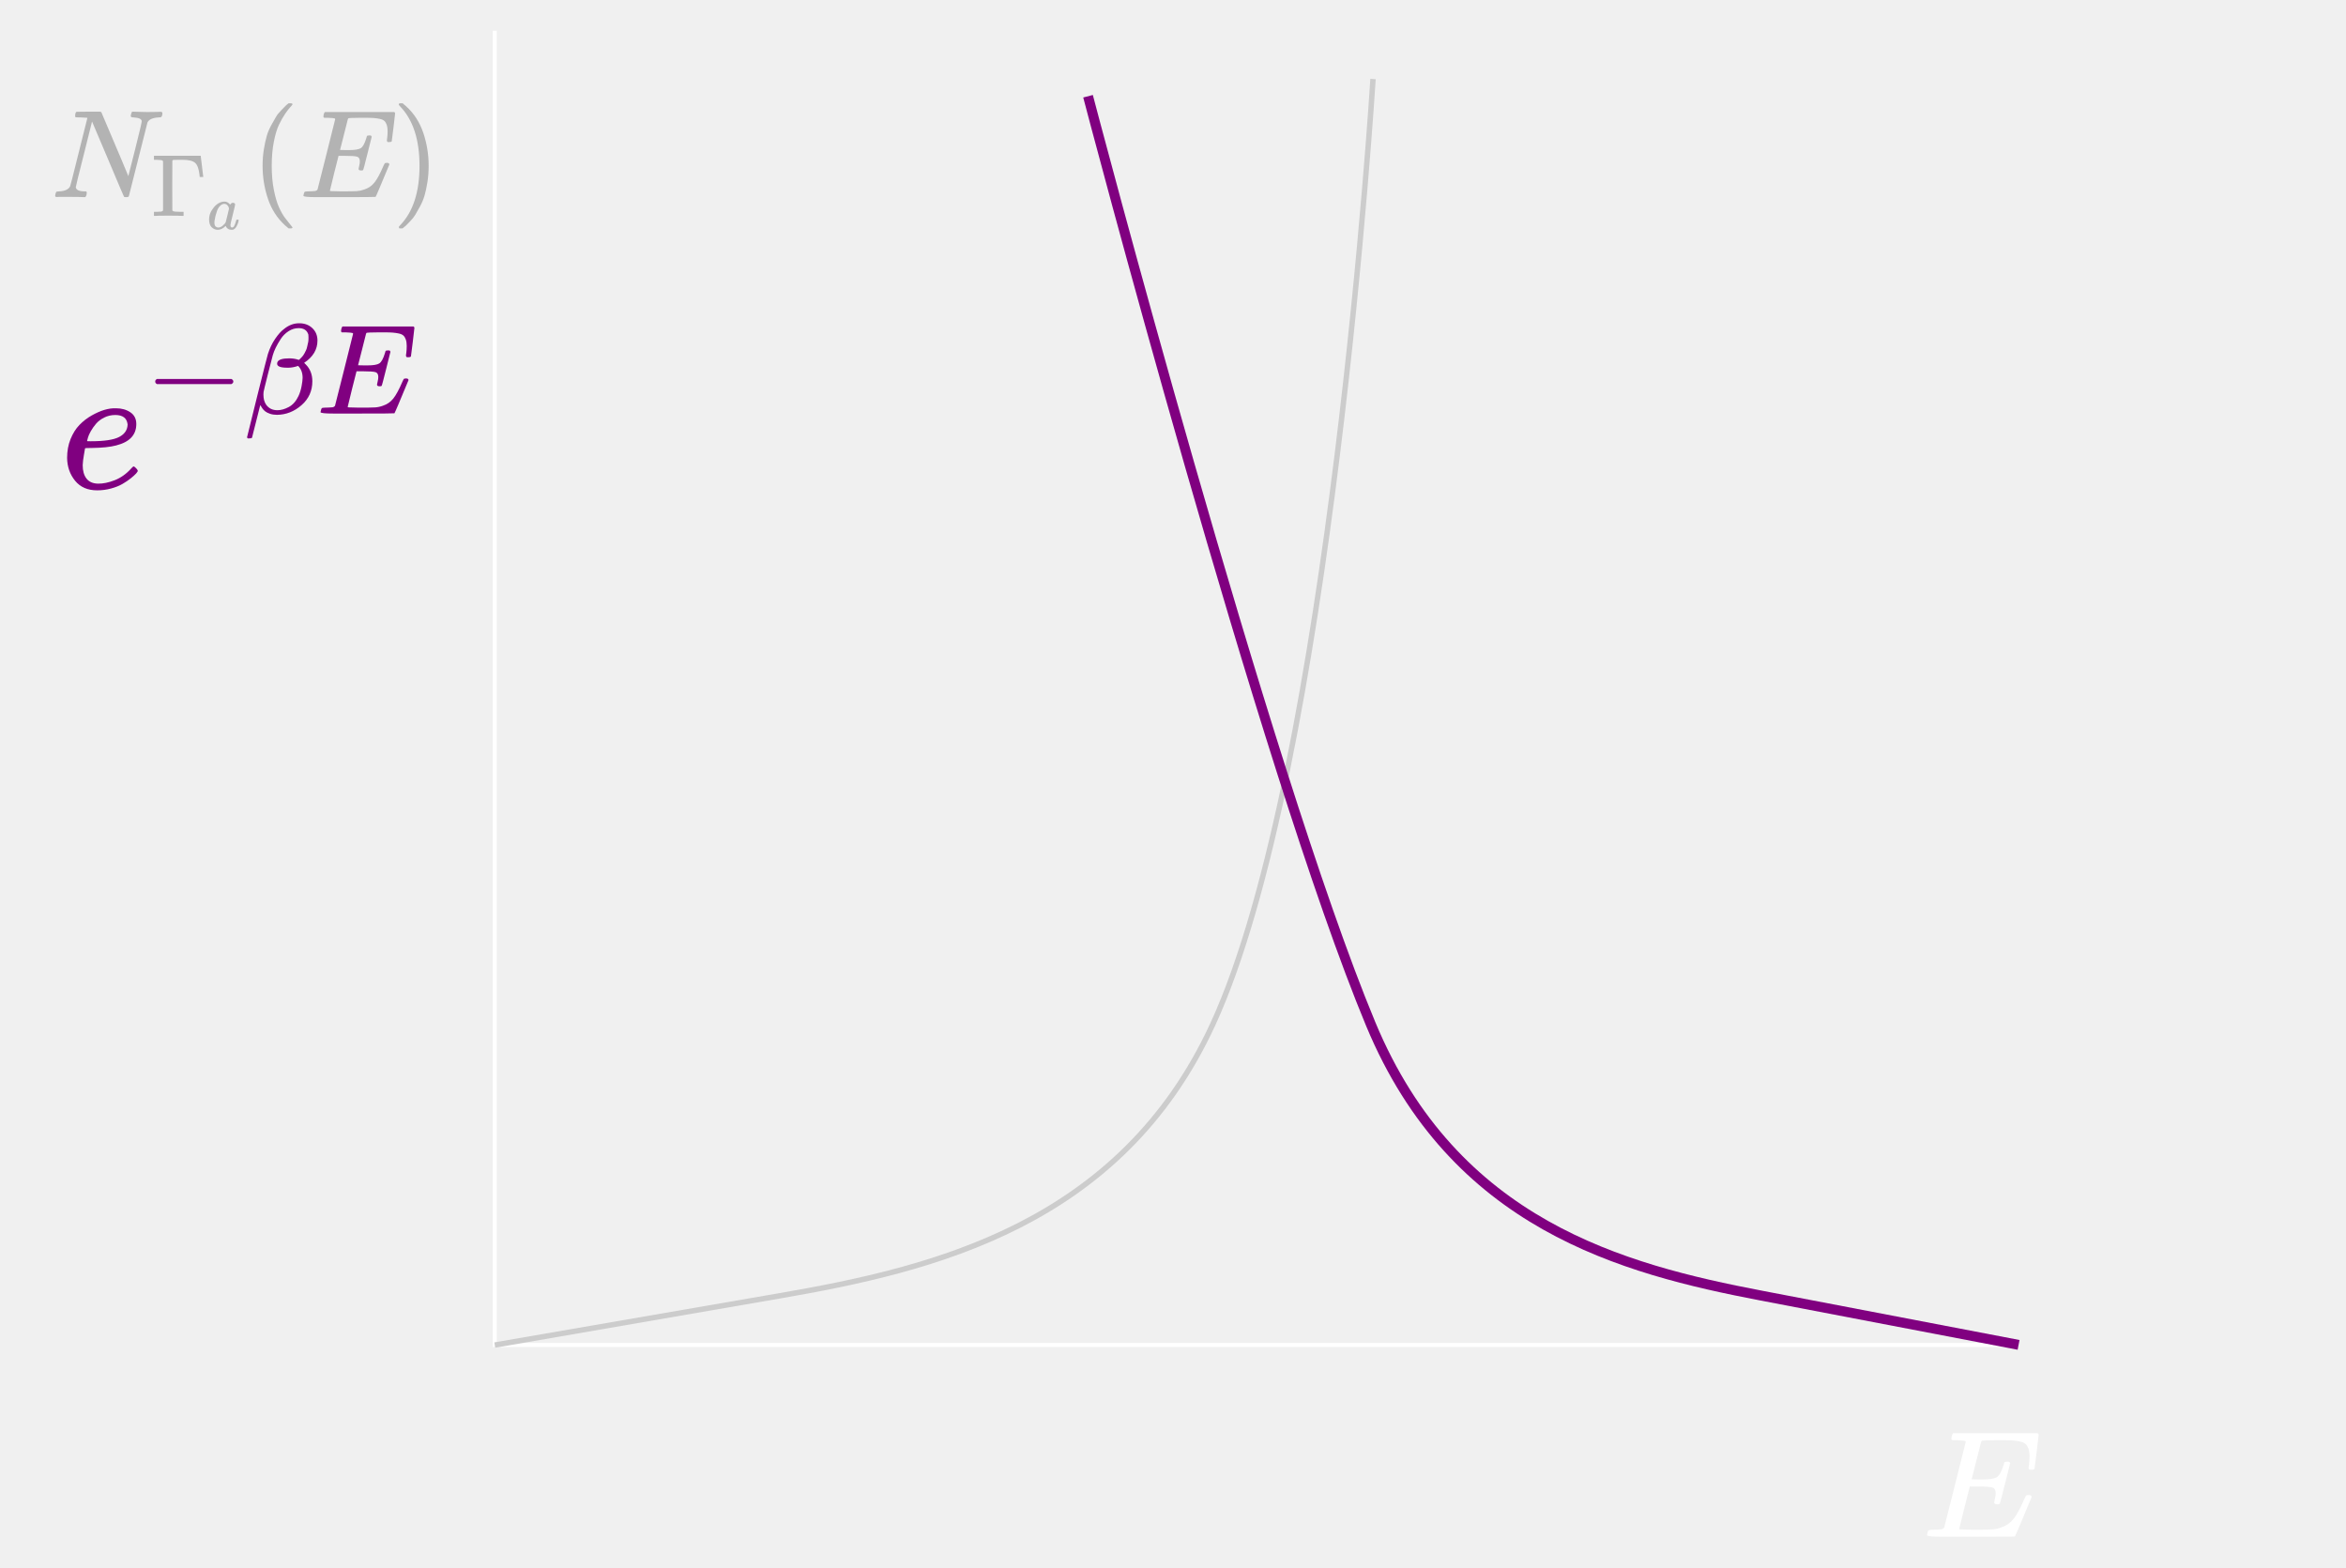
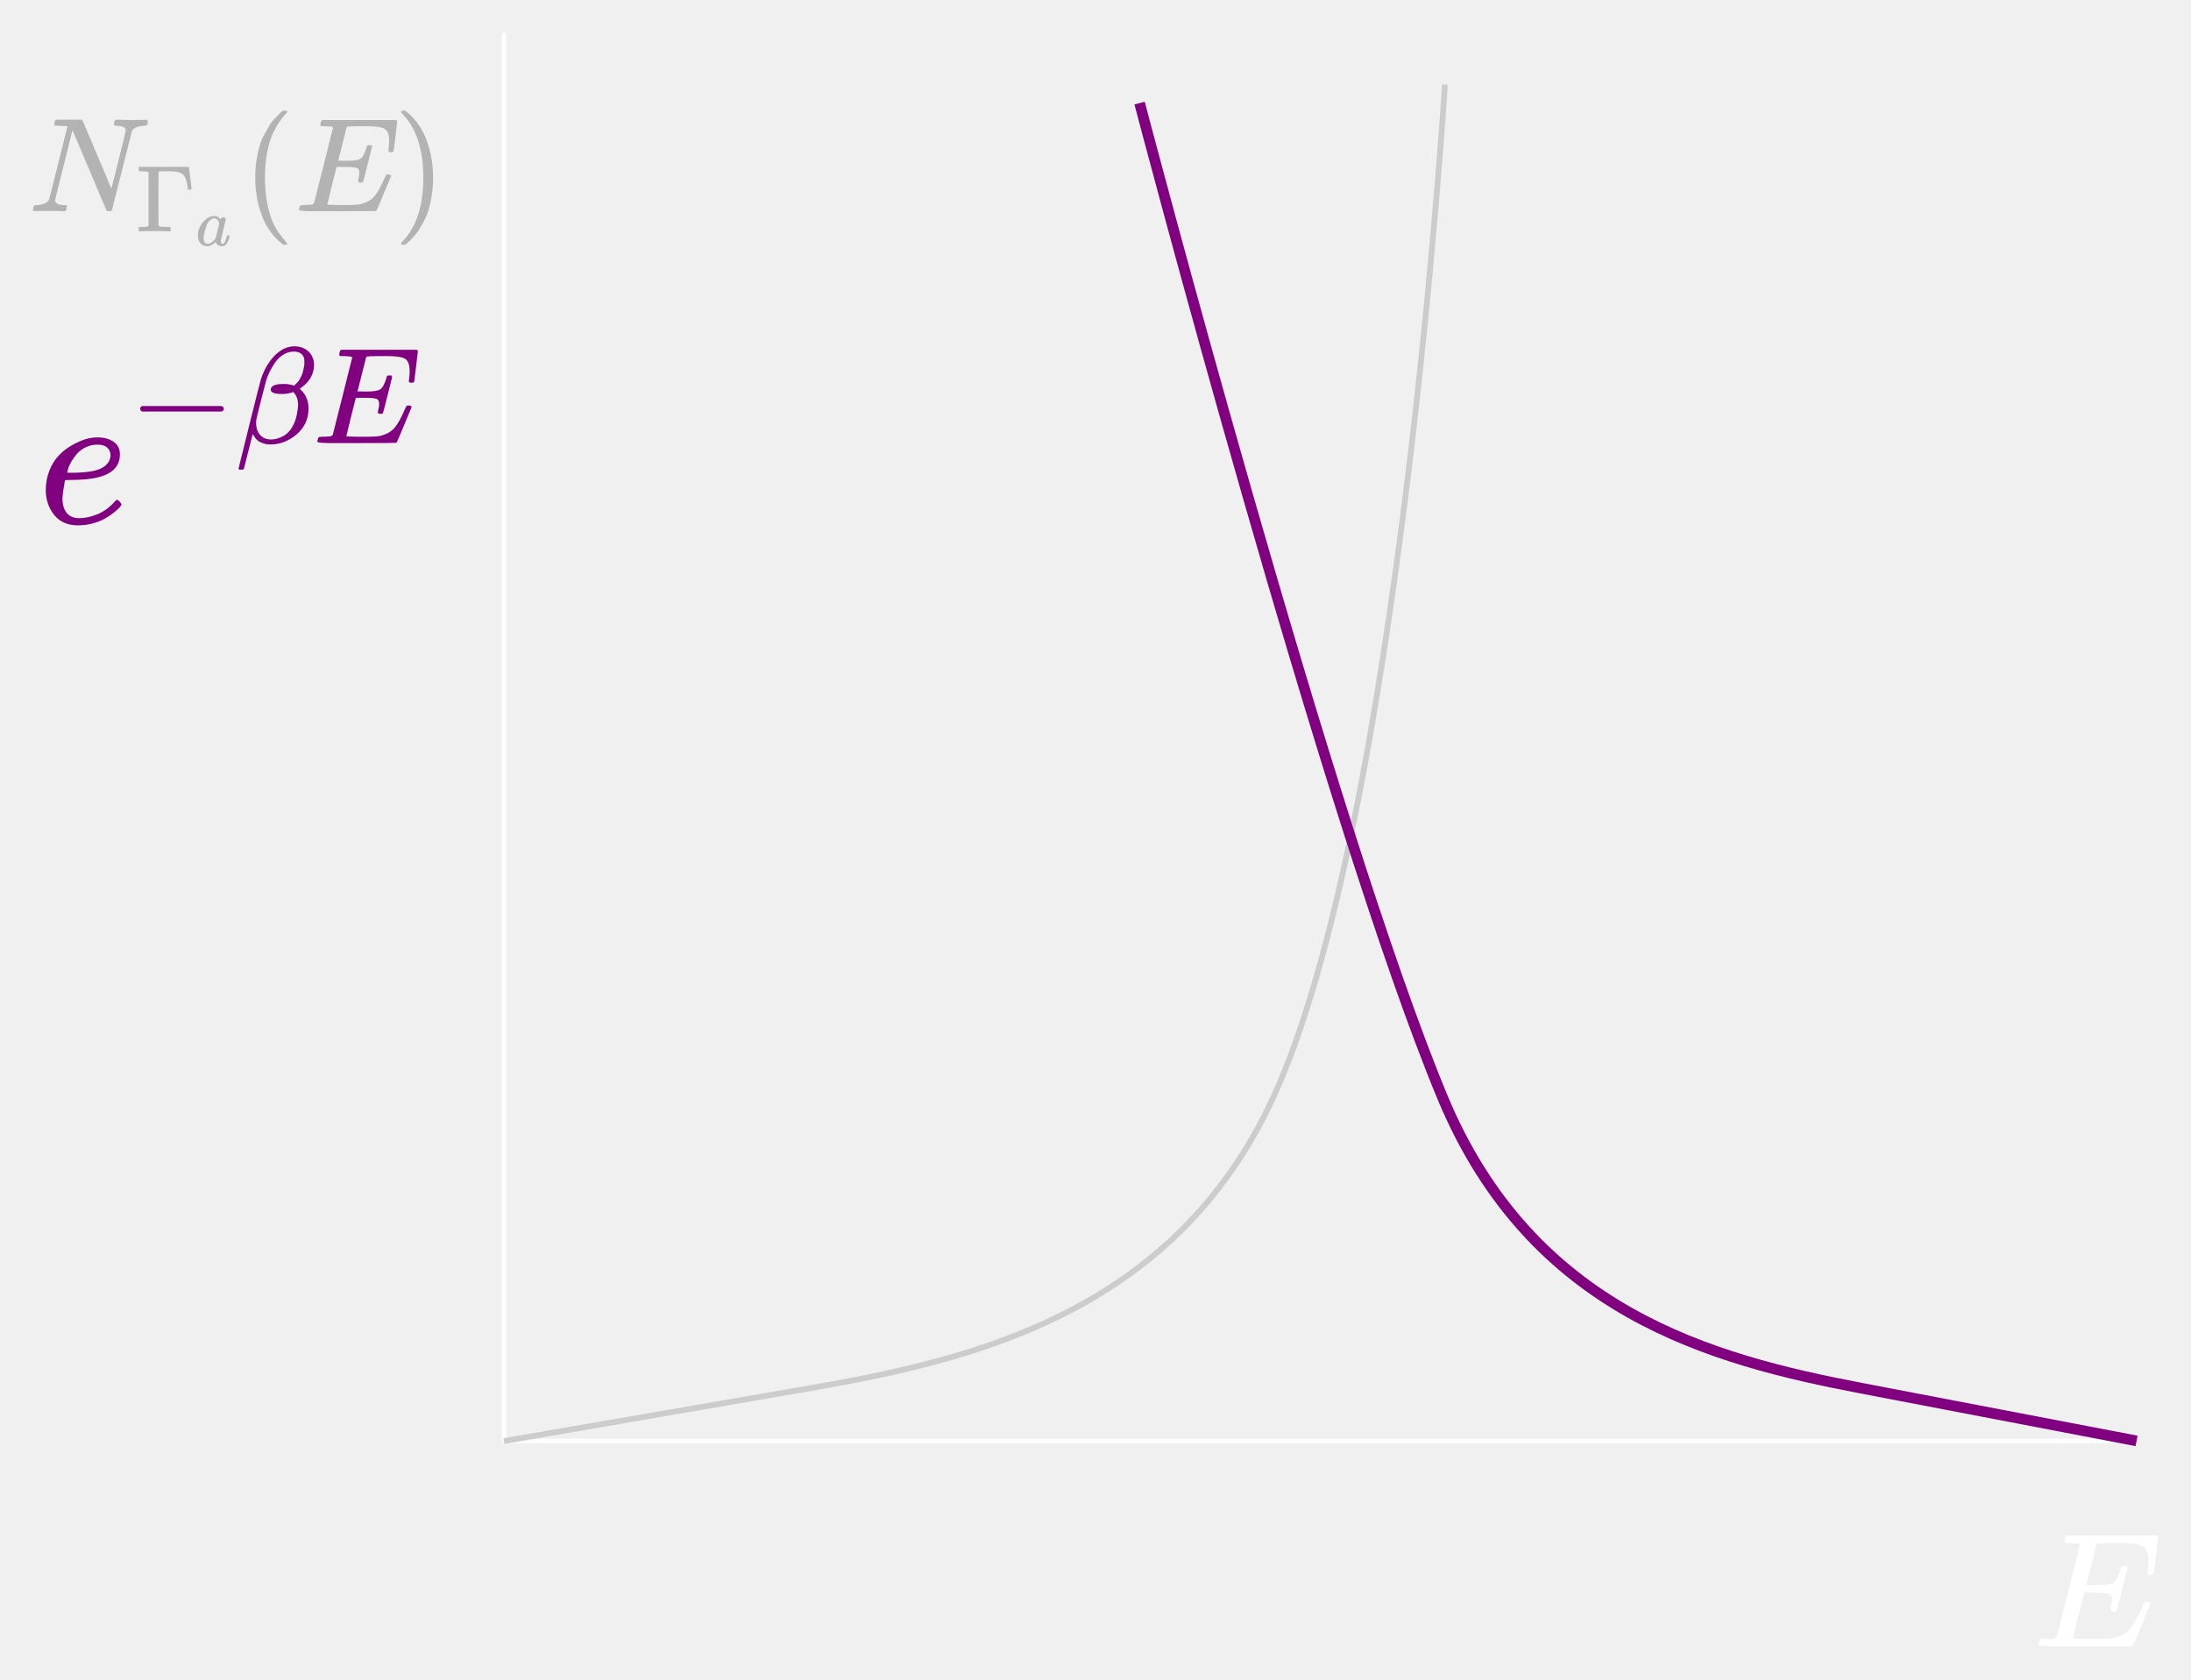
- <svg xmlns="http://www.w3.org/2000/svg" xmlns:xlink="http://www.w3.org/1999/xlink" id="svg8" version="1.1" viewBox="0 0 152.662 102.006" height="102.006mm" width="152.662mm">
+ <svg xmlns="http://www.w3.org/2000/svg" xmlns:xlink="http://www.w3.org/1999/xlink" width="133.074mm" height="102.006mm" viewBox="0 0 133.074 102.006" version="1.1" id="svg8">
  <defs id="defs2">
-     <path id="MJX-17-TEX-I-4E" d="m 234,637 q -3,0 -8,0 -25,0 -30,1 -5,1 -5,11 0,27 11,33 2,1 97,1 77,0 88,0 11,0 14,-6 211,-496 215,-509 l 54,213 q 53,211 53,225 0,27 -64,31 -24,0 -24,11 0,2 2,12 4,16 6,19 2,3 10,4 3,0 31,-1 28,-1 83,-2 50,0 76,1 26,1 30,1 15,0 15,-10 0,-22 -8,-30 -2,-5 -22,-5 -71,-4 -89,-40 L 620,7 Q 618,0 599,0 585,0 582,2 579,5 453,305 L 326,604 261,344 Q 196,88 196,79 201,46 268,46 h 10 q 6,-5 6,-8 0,-3 -2,-19 Q 278,6 272,0 H 259 Q 228,2 151,2 123,2 100,2 77,2 63,2 49,2 46,1 31,1 31,10 q 0,4 3,16 3,12 5,14 2,6 23,6 68,3 88,39 4,6 71,277 l 68,272 q -2,1 -55,3 z" />
-     <path id="MJX-17-TEX-N-393" d="m 128,619 q -7,7 -11,9 -4,2 -16,3 -12,1 -43,3 H 25 v 46 h 529 v -4 q 2,-6 14,-116 12,-110 14,-116 v -4 h -40 v 4 q 0,1 -4,34 -4,33 -15,67 -11,34 -31,53 -38,36 -143,36 h -15 q -70,0 -85,-1 -15,-1 -16,-12 -1,-3 -1,-282 l 1,-278 q 7,-7 12,-9 5,-2 25,-4 20,-2 63,-2 h 27 V 0 H 348 Q 324,3 182,3 51,3 36,0 H 25 v 46 h 33 q 42,1 51,3 9,2 19,12 z" />
-     <path id="MJX-17-TEX-I-61" d="m 33,157 q 0,101 76,192 76,91 171,92 51,0 90,-49 16,30 46,30 13,0 23,-8 10,-8 10,-20 0,-13 -37,-160 -37,-147 -38,-166 0,-25 7,-33 7,-8 21,-9 9,1 20,9 21,20 41,96 6,20 10,21 2,1 10,1 h 4 q 19,0 19,-9 0,-6 -5,-27 Q 496,96 481,63 466,30 449,13 436,0 417,-8 q -8,-2 -24,-2 -34,0 -57,15 -23,15 -30,31 l -6,15 q -1,1 -4,-1 -2,-2 -4,-4 -59,-56 -120,-56 -55,0 -97,40 -42,40 -42,127 z m 318,171 q 0,6 -5,22 -5,16 -23,35 -18,19 -46,20 -35,0 -67,-31 -32,-31 -50,-81 -29,-79 -41,-164 0,-3 0,-11 0,-8 -1,-12 0,-45 18,-62 18,-17 43,-18 38,0 75,33 37,33 44,51 2,4 27,107 25,103 26,111 z" />
-     <path id="MJX-17-TEX-N-28" d="m 94,250 q 0,69 10,131 10,62 23,107 13,45 37,88 24,43 38,67 14,24 42,52 28,28 33,34 5,6 25,21 h 13 4 q 14,0 14,-9 0,-3 -17,-21 -17,-18 -41,-53 -24,-35 -49,-86 -25,-51 -42,-138 -17,-87 -17,-193 0,-106 17,-192 17,-86 41,-139 24,-53 49,-86 25,-33 42,-53 17,-20 17,-21 0,-9 -15,-9 h -3 -13 l -28,24 Q 180,-141 137,-14 94,113 94,250 Z" />
-     <path id="MJX-17-TEX-I-45" d="m 492,213 q -20,0 -20,13 0,4 5,24 5,20 5,35 0,31 -21,38 -21,7 -97,7 H 312 Q 311,328 277,192 243,56 243,52 q 0,-4 11,-4 11,0 80,-2 94,0 124,2 30,2 60,13 49,16 81,56 32,40 71,131 10,22 13,24 7,2 15,2 20,0 20,-13 Q 613,7 608,2 605,0 322,0 H 133 Q 31,0 31,11 q 0,2 3,14 4,16 8,18 4,2 23,3 27,0 60,3 14,3 19,12 2,5 71,281 69,276 70,280 0,7 -4,7 -8,3 -53,5 h -31 q -6,6 -6,8 0,2 2,17 4,17 10,21 h 554 q 7,-4 7,-11 0,-5 -13,-112 -13,-107 -14,-110 -2,-7 -20,-7 h -12 q -7,5 -7,13 l 3,23 q 3,24 3,52 0,30 -7,50 -7,20 -19,31 -12,11 -35,16 -23,5 -47,7 -24,2 -64,2 h -47 q -88,-1 -93,-3 -4,-2 -6,-9 -1,-3 -31,-123 -30,-120 -31,-122 23,-1 48,-1 h 26 q 66,0 91,15 25,15 45,81 4,16 6,18 2,2 17,3 5,0 8,0 3,0 5,-1 2,-1 2,-1 0,0 2,-4 2,-4 3,-4 L 544,351 q -33,-133 -36,-135 -3,-3 -16,-3 z" />
-     <path id="MJX-17-TEX-N-29" d="m 60,749 4,1 q 5,0 10,0 h 12 l 28,-24 q 94,-85 137,-212 43,-127 43,-264 0,-68 -10,-131 -10,-63 -23,-107 -13,-44 -37,-88 -24,-44 -38,-67 -14,-23 -41,-51 -27,-28 -32,-33 -5,-5 -23,-19 -3,-3 -4,-4 H 74 q -8,0 -11,0 -3,0 -5,3 -2,3 -3,9 1,1 11,13 155,161 155,475 0,314 -155,475 -10,12 -11,13 0,8 5,11 z" />
-     <path id="MJX-20-TEX-I-65" d="M39 168Q39 225 58 272T107 350T174 402T244 433T307 442H310Q355 442 388 420T421 355Q421 265 310 237Q261 224 176 223Q139 223 138 221Q138 219 132 186T125 128Q125 81 146 54T209 26T302 45T394 111Q403 121 406 121Q410 121 419 112T429 98T420 82T390 55T344 24T281 -1T205 -11Q126 -11 83 42T39 168ZM373 353Q367 405 305 405Q272 405 244 391T199 357T170 316T154 280T149 261Q149 260 169 260Q282 260 327 284T373 353Z" />
-     <path id="MJX-20-TEX-N-2212" d="M84 237T84 250T98 270H679Q694 262 694 250T679 230H98Q84 237 84 250Z" />
-     <path id="MJX-20-TEX-I-3B2" d="M29 -194Q23 -188 23 -186Q23 -183 102 134T186 465Q208 533 243 584T309 658Q365 705 429 705H431Q493 705 533 667T573 570Q573 465 469 396L482 383Q533 332 533 252Q533 139 448 65T257 -10Q227 -10 203 -2T165 17T143 40T131 59T126 65L62 -188Q60 -194 42 -194H29ZM353 431Q392 431 427 419L432 422Q436 426 439 429T449 439T461 453T472 471T484 495T493 524T501 560Q503 569 503 593Q503 611 502 616Q487 667 426 667Q384 667 347 643T286 582T247 514T224 455Q219 439 186 308T152 168Q151 163 151 147Q151 99 173 68Q204 26 260 26Q302 26 349 51T425 137Q441 171 449 214T457 279Q457 337 422 372Q380 358 347 358H337Q258 358 258 389Q258 396 261 403Q275 431 353 431Z" />
-     <path id="MJX-20-TEX-I-45" d="M492 213Q472 213 472 226Q472 230 477 250T482 285Q482 316 461 323T364 330H312Q311 328 277 192T243 52Q243 48 254 48T334 46Q428 46 458 48T518 61Q567 77 599 117T670 248Q680 270 683 272Q690 274 698 274Q718 274 718 261Q613 7 608 2Q605 0 322 0H133Q31 0 31 11Q31 13 34 25Q38 41 42 43T65 46Q92 46 125 49Q139 52 144 61Q146 66 215 342T285 622Q285 629 281 629Q273 632 228 634H197Q191 640 191 642T193 659Q197 676 203 680H757Q764 676 764 669Q764 664 751 557T737 447Q735 440 717 440H705Q698 445 698 453L701 476Q704 500 704 528Q704 558 697 578T678 609T643 625T596 632T532 634H485Q397 633 392 631Q388 629 386 622Q385 619 355 499T324 377Q347 376 372 376H398Q464 376 489 391T534 472Q538 488 540 490T557 493Q562 493 565 493T570 492T572 491T574 487T577 483L544 351Q511 218 508 216Q505 213 492 213Z" />
+     <path d="m 234,637 q -3,0 -8,0 -25,0 -30,1 -5,1 -5,11 0,27 11,33 2,1 97,1 77,0 88,0 11,0 14,-6 211,-496 215,-509 l 54,213 q 53,211 53,225 0,27 -64,31 -24,0 -24,11 0,2 2,12 4,16 6,19 2,3 10,4 3,0 31,-1 28,-1 83,-2 50,0 76,1 26,1 30,1 15,0 15,-10 0,-22 -8,-30 -2,-5 -22,-5 -71,-4 -89,-40 L 620,7 Q 618,0 599,0 585,0 582,2 579,5 453,305 L 326,604 261,344 Q 196,88 196,79 201,46 268,46 h 10 q 6,-5 6,-8 0,-3 -2,-19 Q 278,6 272,0 H 259 Q 228,2 151,2 123,2 100,2 77,2 63,2 49,2 46,1 31,1 31,10 q 0,4 3,16 3,12 5,14 2,6 23,6 68,3 88,39 4,6 71,277 l 68,272 q -2,1 -55,3 z" id="MJX-17-TEX-I-4E" />
+     <path d="m 128,619 q -7,7 -11,9 -4,2 -16,3 -12,1 -43,3 H 25 v 46 h 529 v -4 q 2,-6 14,-116 12,-110 14,-116 v -4 h -40 v 4 q 0,1 -4,34 -4,33 -15,67 -11,34 -31,53 -38,36 -143,36 h -15 q -70,0 -85,-1 -15,-1 -16,-12 -1,-3 -1,-282 l 1,-278 q 7,-7 12,-9 5,-2 25,-4 20,-2 63,-2 h 27 V 0 H 348 Q 324,3 182,3 51,3 36,0 H 25 v 46 h 33 q 42,1 51,3 9,2 19,12 z" id="MJX-17-TEX-N-393" />
+     <path d="m 33,157 q 0,101 76,192 76,91 171,92 51,0 90,-49 16,30 46,30 13,0 23,-8 10,-8 10,-20 0,-13 -37,-160 -37,-147 -38,-166 0,-25 7,-33 7,-8 21,-9 9,1 20,9 21,20 41,96 6,20 10,21 2,1 10,1 h 4 q 19,0 19,-9 0,-6 -5,-27 Q 496,96 481,63 466,30 449,13 436,0 417,-8 q -8,-2 -24,-2 -34,0 -57,15 -23,15 -30,31 l -6,15 q -1,1 -4,-1 -2,-2 -4,-4 -59,-56 -120,-56 -55,0 -97,40 -42,40 -42,127 z m 318,171 q 0,6 -5,22 -5,16 -23,35 -18,19 -46,20 -35,0 -67,-31 -32,-31 -50,-81 -29,-79 -41,-164 0,-3 0,-11 0,-8 -1,-12 0,-45 18,-62 18,-17 43,-18 38,0 75,33 37,33 44,51 2,4 27,107 25,103 26,111 z" id="MJX-17-TEX-I-61" />
+     <path d="m 94,250 q 0,69 10,131 10,62 23,107 13,45 37,88 24,43 38,67 14,24 42,52 28,28 33,34 5,6 25,21 h 13 4 q 14,0 14,-9 0,-3 -17,-21 -17,-18 -41,-53 -24,-35 -49,-86 -25,-51 -42,-138 -17,-87 -17,-193 0,-106 17,-192 17,-86 41,-139 24,-53 49,-86 25,-33 42,-53 17,-20 17,-21 0,-9 -15,-9 h -3 -13 l -28,24 Q 180,-141 137,-14 94,113 94,250 Z" id="MJX-17-TEX-N-28" />
+     <path d="m 492,213 q -20,0 -20,13 0,4 5,24 5,20 5,35 0,31 -21,38 -21,7 -97,7 H 312 Q 311,328 277,192 243,56 243,52 q 0,-4 11,-4 11,0 80,-2 94,0 124,2 30,2 60,13 49,16 81,56 32,40 71,131 10,22 13,24 7,2 15,2 20,0 20,-13 Q 613,7 608,2 605,0 322,0 H 133 Q 31,0 31,11 q 0,2 3,14 4,16 8,18 4,2 23,3 27,0 60,3 14,3 19,12 2,5 71,281 69,276 70,280 0,7 -4,7 -8,3 -53,5 h -31 q -6,6 -6,8 0,2 2,17 4,17 10,21 h 554 q 7,-4 7,-11 0,-5 -13,-112 -13,-107 -14,-110 -2,-7 -20,-7 h -12 q -7,5 -7,13 l 3,23 q 3,24 3,52 0,30 -7,50 -7,20 -19,31 -12,11 -35,16 -23,5 -47,7 -24,2 -64,2 h -47 q -88,-1 -93,-3 -4,-2 -6,-9 -1,-3 -31,-123 -30,-120 -31,-122 23,-1 48,-1 h 26 q 66,0 91,15 25,15 45,81 4,16 6,18 2,2 17,3 5,0 8,0 3,0 5,-1 2,-1 2,-1 0,0 2,-4 2,-4 3,-4 L 544,351 q -33,-133 -36,-135 -3,-3 -16,-3 z" id="MJX-17-TEX-I-45" />
+     <path d="m 60,749 4,1 q 5,0 10,0 h 12 l 28,-24 q 94,-85 137,-212 43,-127 43,-264 0,-68 -10,-131 -10,-63 -23,-107 -13,-44 -37,-88 -24,-44 -38,-67 -14,-23 -41,-51 -27,-28 -32,-33 -5,-5 -23,-19 -3,-3 -4,-4 H 74 q -8,0 -11,0 -3,0 -5,3 -2,3 -3,9 1,1 11,13 155,161 155,475 0,314 -155,475 -10,12 -11,13 0,8 5,11 z" id="MJX-17-TEX-N-29" />
+     <path d="m 39,168 q 0,57 19,104 19,47 49,78 30,31 67,52 37,21 70,31 33,10 63,9 h 3 q 45,0 78,-22 33,-22 33,-65 0,-90 -111,-118 -49,-13 -134,-14 -37,0 -38,-2 0,-2 -6,-35 -6,-33 -7,-58 0,-47 21,-74 21,-27 63,-28 42,-1 93,19 51,20 92,66 9,10 12,10 4,0 13,-9 9,-9 10,-14 1,-5 -9,-16 Q 410,71 390,55 370,39 344,24 318,9 281,-1 244,-11 205,-11 126,-11 83,42 40,95 39,168 Z m 334,185 q -6,52 -68,52 -33,0 -61,-14 -28,-14 -45,-34 -17,-20 -29,-41 -12,-21 -16,-36 -4,-15 -5,-19 0,-1 20,-1 113,0 158,24 45,24 46,69 z" id="MJX-20-TEX-I-65" />
+     <path d="m 84,237 q 0,0 0,13 0,13 14,20 h 581 q 15,-8 15,-20 0,-12 -15,-20 H 98 q -14,7 -14,20 z" id="MJX-20-TEX-N-2212" />
+     <path d="m 29,-194 q -6,6 -6,8 0,3 79,320 79,317 84,331 22,68 57,119 35,51 66,74 56,47 120,47 h 2 q 62,0 102,-38 40,-38 40,-97 0,-105 -104,-174 l 13,-13 q 51,-51 51,-131 0,-113 -85,-187 -85,-74 -191,-75 -30,0 -54,8 -24,8 -38,19 -14,11 -22,23 -8,12 -12,19 -4,7 -5,6 L 62,-188 q -2,-6 -20,-6 z m 324,625 q 39,0 74,-12 l 5,3 q 4,4 7,7 3,3 10,10 7,7 12,14 5,7 11,18 6,11 12,24 6,13 9,29 3,16 8,36 2,9 2,33 0,18 -1,23 -15,51 -76,51 -42,0 -79,-24 -37,-24 -61,-61 -24,-37 -39,-68 -15,-31 -23,-59 -5,-16 -38,-147 -33,-131 -34,-140 -1,-5 -1,-21 0,-48 22,-79 31,-42 87,-42 42,0 89,25 47,25 76,86 16,34 24,77 8,43 8,65 0,58 -35,93 -42,-14 -75,-14 h -10 q -79,0 -79,31 0,7 3,14 14,28 92,28 z" id="MJX-20-TEX-I-3B2" />
+     <path d="m 492,213 q -20,0 -20,13 0,4 5,24 5,20 5,35 0,31 -21,38 -21,7 -97,7 H 312 Q 311,328 277,192 243,56 243,52 q 0,-4 11,-4 11,0 80,-2 94,0 124,2 30,2 60,13 49,16 81,56 32,40 71,131 10,22 13,24 7,2 15,2 20,0 20,-13 Q 613,7 608,2 605,0 322,0 H 133 Q 31,0 31,11 q 0,2 3,14 4,16 8,18 4,2 23,3 27,0 60,3 14,3 19,12 2,5 71,281 69,276 70,280 0,7 -4,7 -8,3 -53,5 h -31 q -6,6 -6,8 0,2 2,17 4,17 10,21 h 554 q 7,-4 7,-11 0,-5 -13,-112 -13,-107 -14,-110 -2,-7 -20,-7 h -12 q -7,5 -7,13 l 3,23 q 3,24 3,52 0,30 -7,50 -7,20 -19,31 -12,11 -35,16 -23,5 -47,7 -24,2 -64,2 h -47 q -88,-1 -93,-3 -4,-2 -6,-9 -1,-3 -31,-123 -30,-120 -31,-122 23,-1 48,-1 h 26 q 66,0 91,15 25,15 45,81 4,16 6,18 2,2 17,3 5,0 8,0 3,0 5,-1 2,-1 2,-1 0,0 2,-4 2,-4 3,-4 L 544,351 q -33,-133 -36,-135 -3,-3 -16,-3 z" id="MJX-20-TEX-I-45" />
  </defs>
-   <g transform="translate(-3.350703,-58.40291)" id="layer1">
-     <path id="path833" d="M 134.704,145.929 H 35.547 V 60.403" style="fill:none;stroke:#ffffff;stroke-width:0.265px;stroke-linecap:butt;stroke-linejoin:miter;stroke-opacity:1" />
-     <path id="path835" d="m 35.548,145.933 18.55,-3.205 c 9.985,-1.725 22.149,-4.61 28.17,-17.66 7.678,-16.643 10.43,-61.523 10.43,-61.523" style="fill:none;stroke:#cccccc;stroke-width:0.351;stroke-linecap:butt;stroke-linejoin:miter;stroke-miterlimit:4;stroke-dasharray:none;stroke-opacity:1" />
-     <g style="fill:#ffffff;stroke:#000000;stroke-width:0" id="g955" data-mml-node="math" transform="matrix(0.00478767,0,0,-0.00478767,46.59068,109.8386)">
-       <g transform="matrix(1.700924,0,0,1.700924,-8334.936,8063.832)" style="fill:#b3b3b3" id="g925" data-mml-node="msub">
-         <g style="fill:#b3b3b3" id="g911" data-mml-node="mi">
-           <use style="fill:#b3b3b3" height="100%" width="100%" y="0" x="0" id="use909" xlink:href="#MJX-17-TEX-I-4E" />
+   <g id="layer1" transform="translate(-4.938203,-58.40291)">
+     <path style="fill:none;stroke:#ffffff;stroke-width:0.265px;stroke-linecap:butt;stroke-linejoin:miter;stroke-opacity:1" d="M 134.704,145.929 H 35.547 V 60.403" id="path833" />
+     <path style="fill:none;stroke:#cccccc;stroke-width:0.351;stroke-linecap:butt;stroke-linejoin:miter;stroke-miterlimit:4;stroke-dasharray:none;stroke-opacity:1" d="m 35.548,145.933 18.55,-3.205 c 9.985,-1.725 22.149,-4.61 28.17,-17.66 7.678,-16.643 10.43,-61.523 10.43,-61.523" id="path835" />
+     <g transform="matrix(0.00478767,0,0,-0.00478767,46.59068,109.8386)" data-mml-node="math" id="g955" style="fill:#ffffff;stroke:#000000;stroke-width:0">
+       <g data-mml-node="msub" id="g925" style="fill:#b3b3b3" transform="matrix(1.700924,0,0,1.700924,-8334.936,8063.832)">
+         <g data-mml-node="mi" id="g911" style="fill:#b3b3b3">
+           <use xlink:href="#MJX-17-TEX-I-4E" id="use909" x="0" y="0" width="100%" height="100%" style="fill:#b3b3b3" />
        </g>
-         <g style="fill:#b3b3b3" id="g923" transform="matrix(0.707,0,0,0.707,803,-150)" data-mml-node="TeXAtom">
-           <g style="fill:#b3b3b3" id="g921" data-mml-node="msub">
-             <g style="fill:#b3b3b3" id="g915" data-mml-node="mi">
-               <use style="fill:#b3b3b3" height="100%" width="100%" y="0" x="0" id="use913" xlink:href="#MJX-17-TEX-N-393" />
+         <g data-mml-node="TeXAtom" transform="matrix(0.707,0,0,0.707,803,-150)" id="g923" style="fill:#b3b3b3">
+           <g data-mml-node="msub" id="g921" style="fill:#b3b3b3">
+             <g data-mml-node="mi" id="g915" style="fill:#b3b3b3">
+               <use xlink:href="#MJX-17-TEX-N-393" id="use913" x="0" y="0" width="100%" height="100%" style="fill:#b3b3b3" />
            </g>
-             <g style="fill:#b3b3b3" id="g919" transform="matrix(0.707,0,0,0.707,625,-150)" data-mml-node="mi">
-               <use style="fill:#b3b3b3" height="100%" width="100%" y="0" x="0" id="use917" xlink:href="#MJX-17-TEX-I-61" />
+             <g data-mml-node="mi" transform="matrix(0.707,0,0,0.707,625,-150)" id="g919" style="fill:#b3b3b3">
+               <use xlink:href="#MJX-17-TEX-I-61" id="use917" x="0" y="0" width="100%" height="100%" style="fill:#b3b3b3" />
            </g>
          </g>
        </g>
      </g>
-       <g style="fill:#b3b3b3" id="g929" transform="matrix(1.700924,0,0,1.700924,-5953.883,8395.413)" data-mml-node="mo">
-         <use transform="translate(194.9417,-194.9417)" style="fill:#b3b3b3" height="100%" width="100%" y="0" x="0" id="use927" xlink:href="#MJX-17-TEX-N-28" />
+       <g data-mml-node="mo" transform="matrix(1.700924,0,0,1.700924,-5953.883,8395.413)" id="g929" style="fill:#b3b3b3">
+         <use xlink:href="#MJX-17-TEX-N-28" id="use927" x="0" y="0" width="100%" height="100%" style="fill:#b3b3b3" transform="translate(194.9417,-194.9417)" />
      </g>
-       <g style="fill:#b3b3b3" id="g933" transform="matrix(1.700924,0,0,1.700924,-4960.643,8063.832)" data-mml-node="mi">
-         <use style="fill:#b3b3b3" height="100%" width="100%" y="0" x="0" id="use931" xlink:href="#MJX-17-TEX-I-45" />
+       <g data-mml-node="mi" transform="matrix(1.700924,0,0,1.700924,-4960.643,8063.832)" id="g933" style="fill:#b3b3b3">
+         <use xlink:href="#MJX-17-TEX-I-45" id="use931" x="0" y="0" width="100%" height="100%" style="fill:#b3b3b3" />
      </g>
-       <g style="fill:#b3b3b3" id="g937" transform="matrix(1.700924,0,0,1.700924,-3705.361,8063.832)" data-mml-node="mo">
-         <use style="fill:#b3b3b3" height="100%" width="100%" y="0" x="0" id="use935" xlink:href="#MJX-17-TEX-N-29" />
+       <g data-mml-node="mo" transform="matrix(1.700924,0,0,1.700924,-3705.361,8063.832)" id="g937" style="fill:#b3b3b3">
+         <use xlink:href="#MJX-17-TEX-N-29" id="use935" x="0" y="0" width="100%" height="100%" style="fill:#b3b3b3" />
      </g>
-       <g style="fill:#ffffff" id="g941" transform="translate(3110.8)" data-mml-node="mstyle">
-         <g style="fill:#ffffff" id="g939" data-mml-node="mspace" />
+       <g data-mml-node="mstyle" transform="translate(3110.8)" id="g941" style="fill:#ffffff">
+         <g data-mml-node="mspace" id="g939" style="fill:#ffffff" />
      </g>
-       <g style="fill:#ffffff" id="g945" transform="translate(4110.8)" data-mml-node="mstyle">
-         <g style="fill:#ffffff" id="g943" data-mml-node="mspace" />
+       <g data-mml-node="mstyle" transform="translate(4110.8)" id="g945" style="fill:#ffffff">
+         <g data-mml-node="mspace" id="g943" style="fill:#ffffff" />
      </g>
-       <g style="fill:#ffffff" id="g949" transform="translate(5110.8)" data-mml-node="mstyle">
-         <g style="fill:#ffffff" id="g947" data-mml-node="mspace" />
+       <g data-mml-node="mstyle" transform="translate(5110.8)" id="g949" style="fill:#ffffff">
+         <g data-mml-node="mspace" id="g947" style="fill:#ffffff" />
      </g>
-       <g style="fill:#ffffff" id="g953" transform="matrix(2.070082,0,0,2.070082,17095.959,-10144.797)" data-mml-node="mi">
-         <use style="fill:#ffffff" height="100%" width="100%" y="0" x="0" id="use951" xlink:href="#MJX-17-TEX-I-45" />
+       <g data-mml-node="mi" transform="matrix(2.070082,0,0,2.070082,17095.959,-10144.797)" id="g953" style="fill:#ffffff">
+         <use xlink:href="#MJX-17-TEX-I-45" id="use951" x="0" y="0" width="100%" height="100%" style="fill:#ffffff" />
      </g>
    </g>
-     <path style="fill:none;stroke:#800080;stroke-width:0.646;stroke-linecap:butt;stroke-linejoin:miter;stroke-miterlimit:4;stroke-dasharray:none;stroke-opacity:1" d="m 134.706,145.922 -16.737,-3.205 c -9.009,-1.725 -19.984,-4.61 -25.416,-17.661 -6.928,-16.644 -18.4,-60.391 -18.4,-60.391" id="path835-5" />
-     <g style="fill:#800080;stroke:#000000;stroke-width:0" data-mml-node="msup" id="g1123" transform="matrix(0.01178686,0,0,-0.01178686,7.258326,90.18282)">
-       <g style="fill:#800080" data-mml-node="mi" id="g1107">
-         <use style="fill:#800080" xlink:href="#MJX-20-TEX-I-65" id="use1105" x="0" y="0" width="100%" height="100%" />
+     <path id="path835-5" d="m 134.706,145.922 -16.737,-3.205 c -9.009,-1.725 -19.984,-4.61 -25.416,-17.661 -6.928,-16.644 -18.4,-60.391 -18.4,-60.391" style="fill:none;stroke:#800080;stroke-width:0.646;stroke-linecap:butt;stroke-linejoin:miter;stroke-miterlimit:4;stroke-dasharray:none;stroke-opacity:1" />
+     <g transform="matrix(0.01178686,0,0,-0.01178686,7.258326,90.18282)" id="g1123" data-mml-node="msup" style="fill:#800080;stroke:#000000;stroke-width:0">
+       <g id="g1107" data-mml-node="mi" style="fill:#800080">
+         <use height="100%" width="100%" y="0" x="0" id="use1105" xlink:href="#MJX-20-TEX-I-65" style="fill:#800080" />
      </g>
-       <g style="fill:#800080" data-mml-node="TeXAtom" transform="matrix(0.707,0,0,0.707,466,413)" id="g1121">
-         <g style="fill:#800080" data-mml-node="mo" id="g1111">
-           <use style="fill:#800080" xlink:href="#MJX-20-TEX-N-2212" id="use1109" x="0" y="0" width="100%" height="100%" />
+       <g id="g1121" transform="matrix(0.707,0,0,0.707,466,413)" data-mml-node="TeXAtom" style="fill:#800080">
+         <g id="g1111" data-mml-node="mo" style="fill:#800080">
+           <use height="100%" width="100%" y="0" x="0" id="use1109" xlink:href="#MJX-20-TEX-N-2212" style="fill:#800080" />
        </g>
-         <g style="fill:#800080" data-mml-node="mi" transform="translate(778)" id="g1115">
-           <use style="fill:#800080" xlink:href="#MJX-20-TEX-I-3B2" id="use1113" x="0" y="0" width="100%" height="100%" />
+         <g id="g1115" transform="translate(778)" data-mml-node="mi" style="fill:#800080">
+           <use height="100%" width="100%" y="0" x="0" id="use1113" xlink:href="#MJX-20-TEX-I-3B2" style="fill:#800080" />
        </g>
-         <g style="fill:#800080" data-mml-node="mi" transform="translate(1344)" id="g1119">
-           <use style="fill:#800080" xlink:href="#MJX-20-TEX-I-45" id="use1117" x="0" y="0" width="100%" height="100%" />
+         <g id="g1119" transform="translate(1344)" data-mml-node="mi" style="fill:#800080">
+           <use height="100%" width="100%" y="0" x="0" id="use1117" xlink:href="#MJX-20-TEX-I-45" style="fill:#800080" />
        </g>
      </g>
    </g>
  </g>
</svg>
